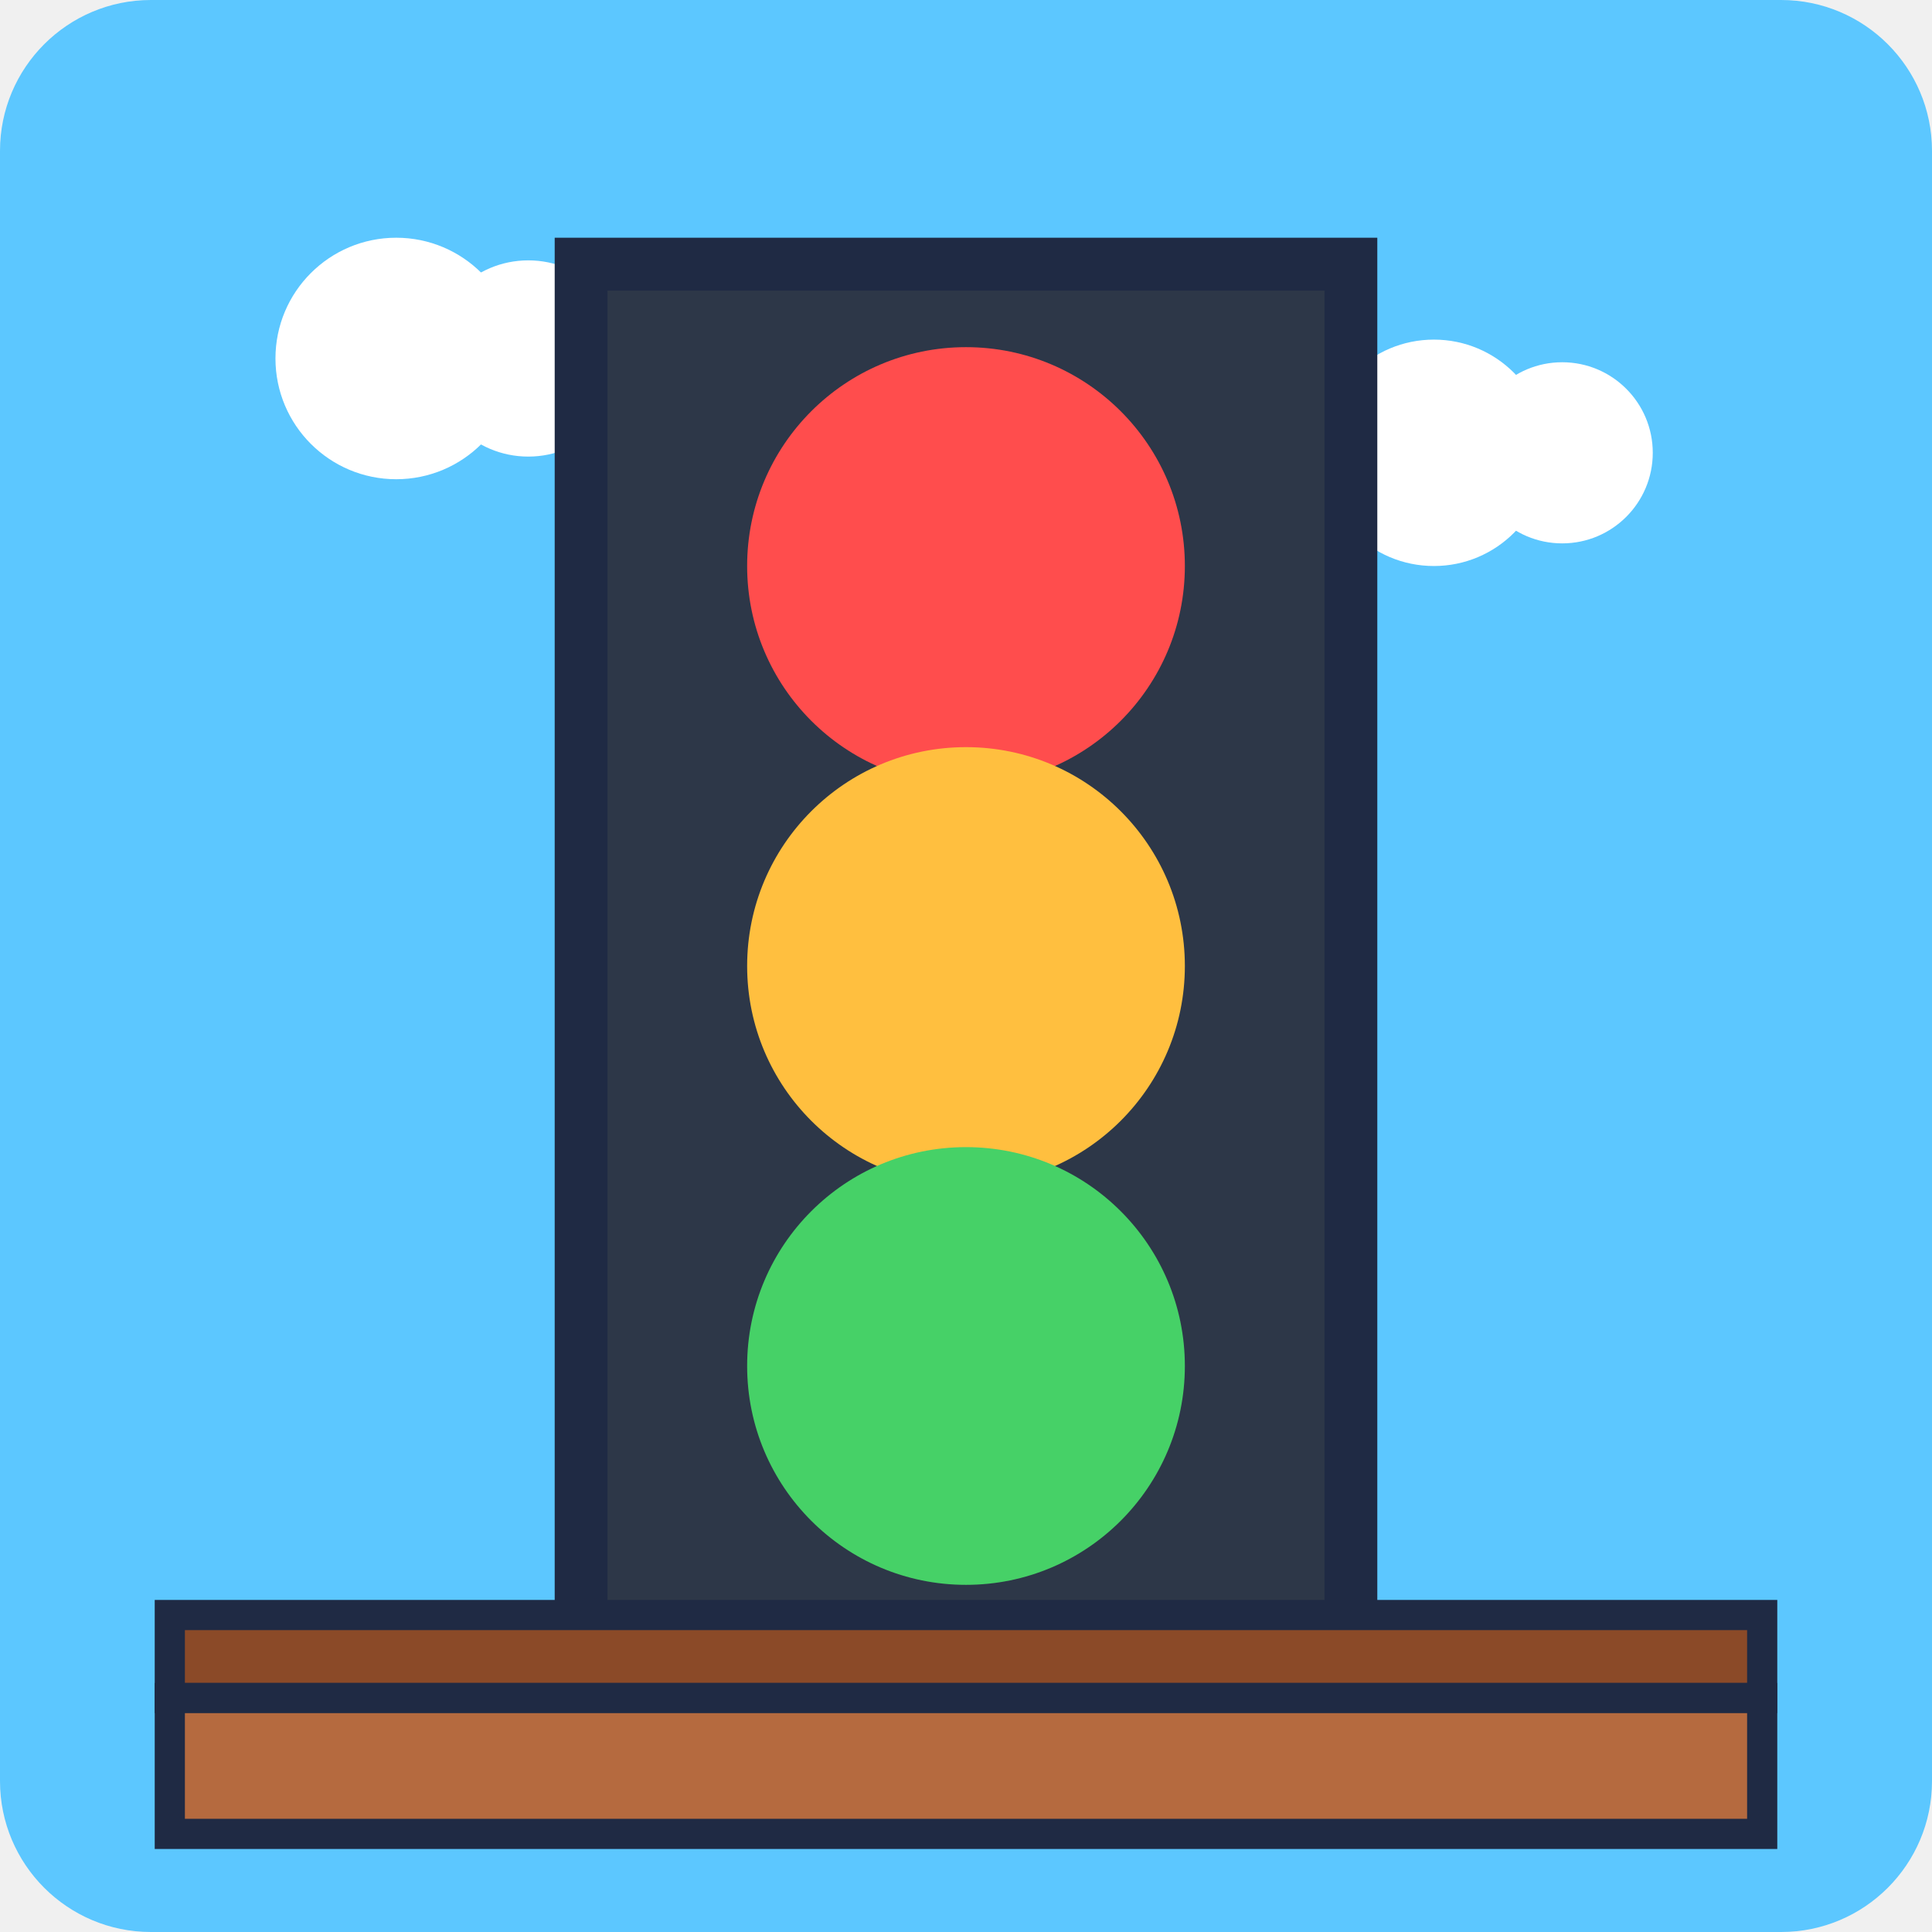
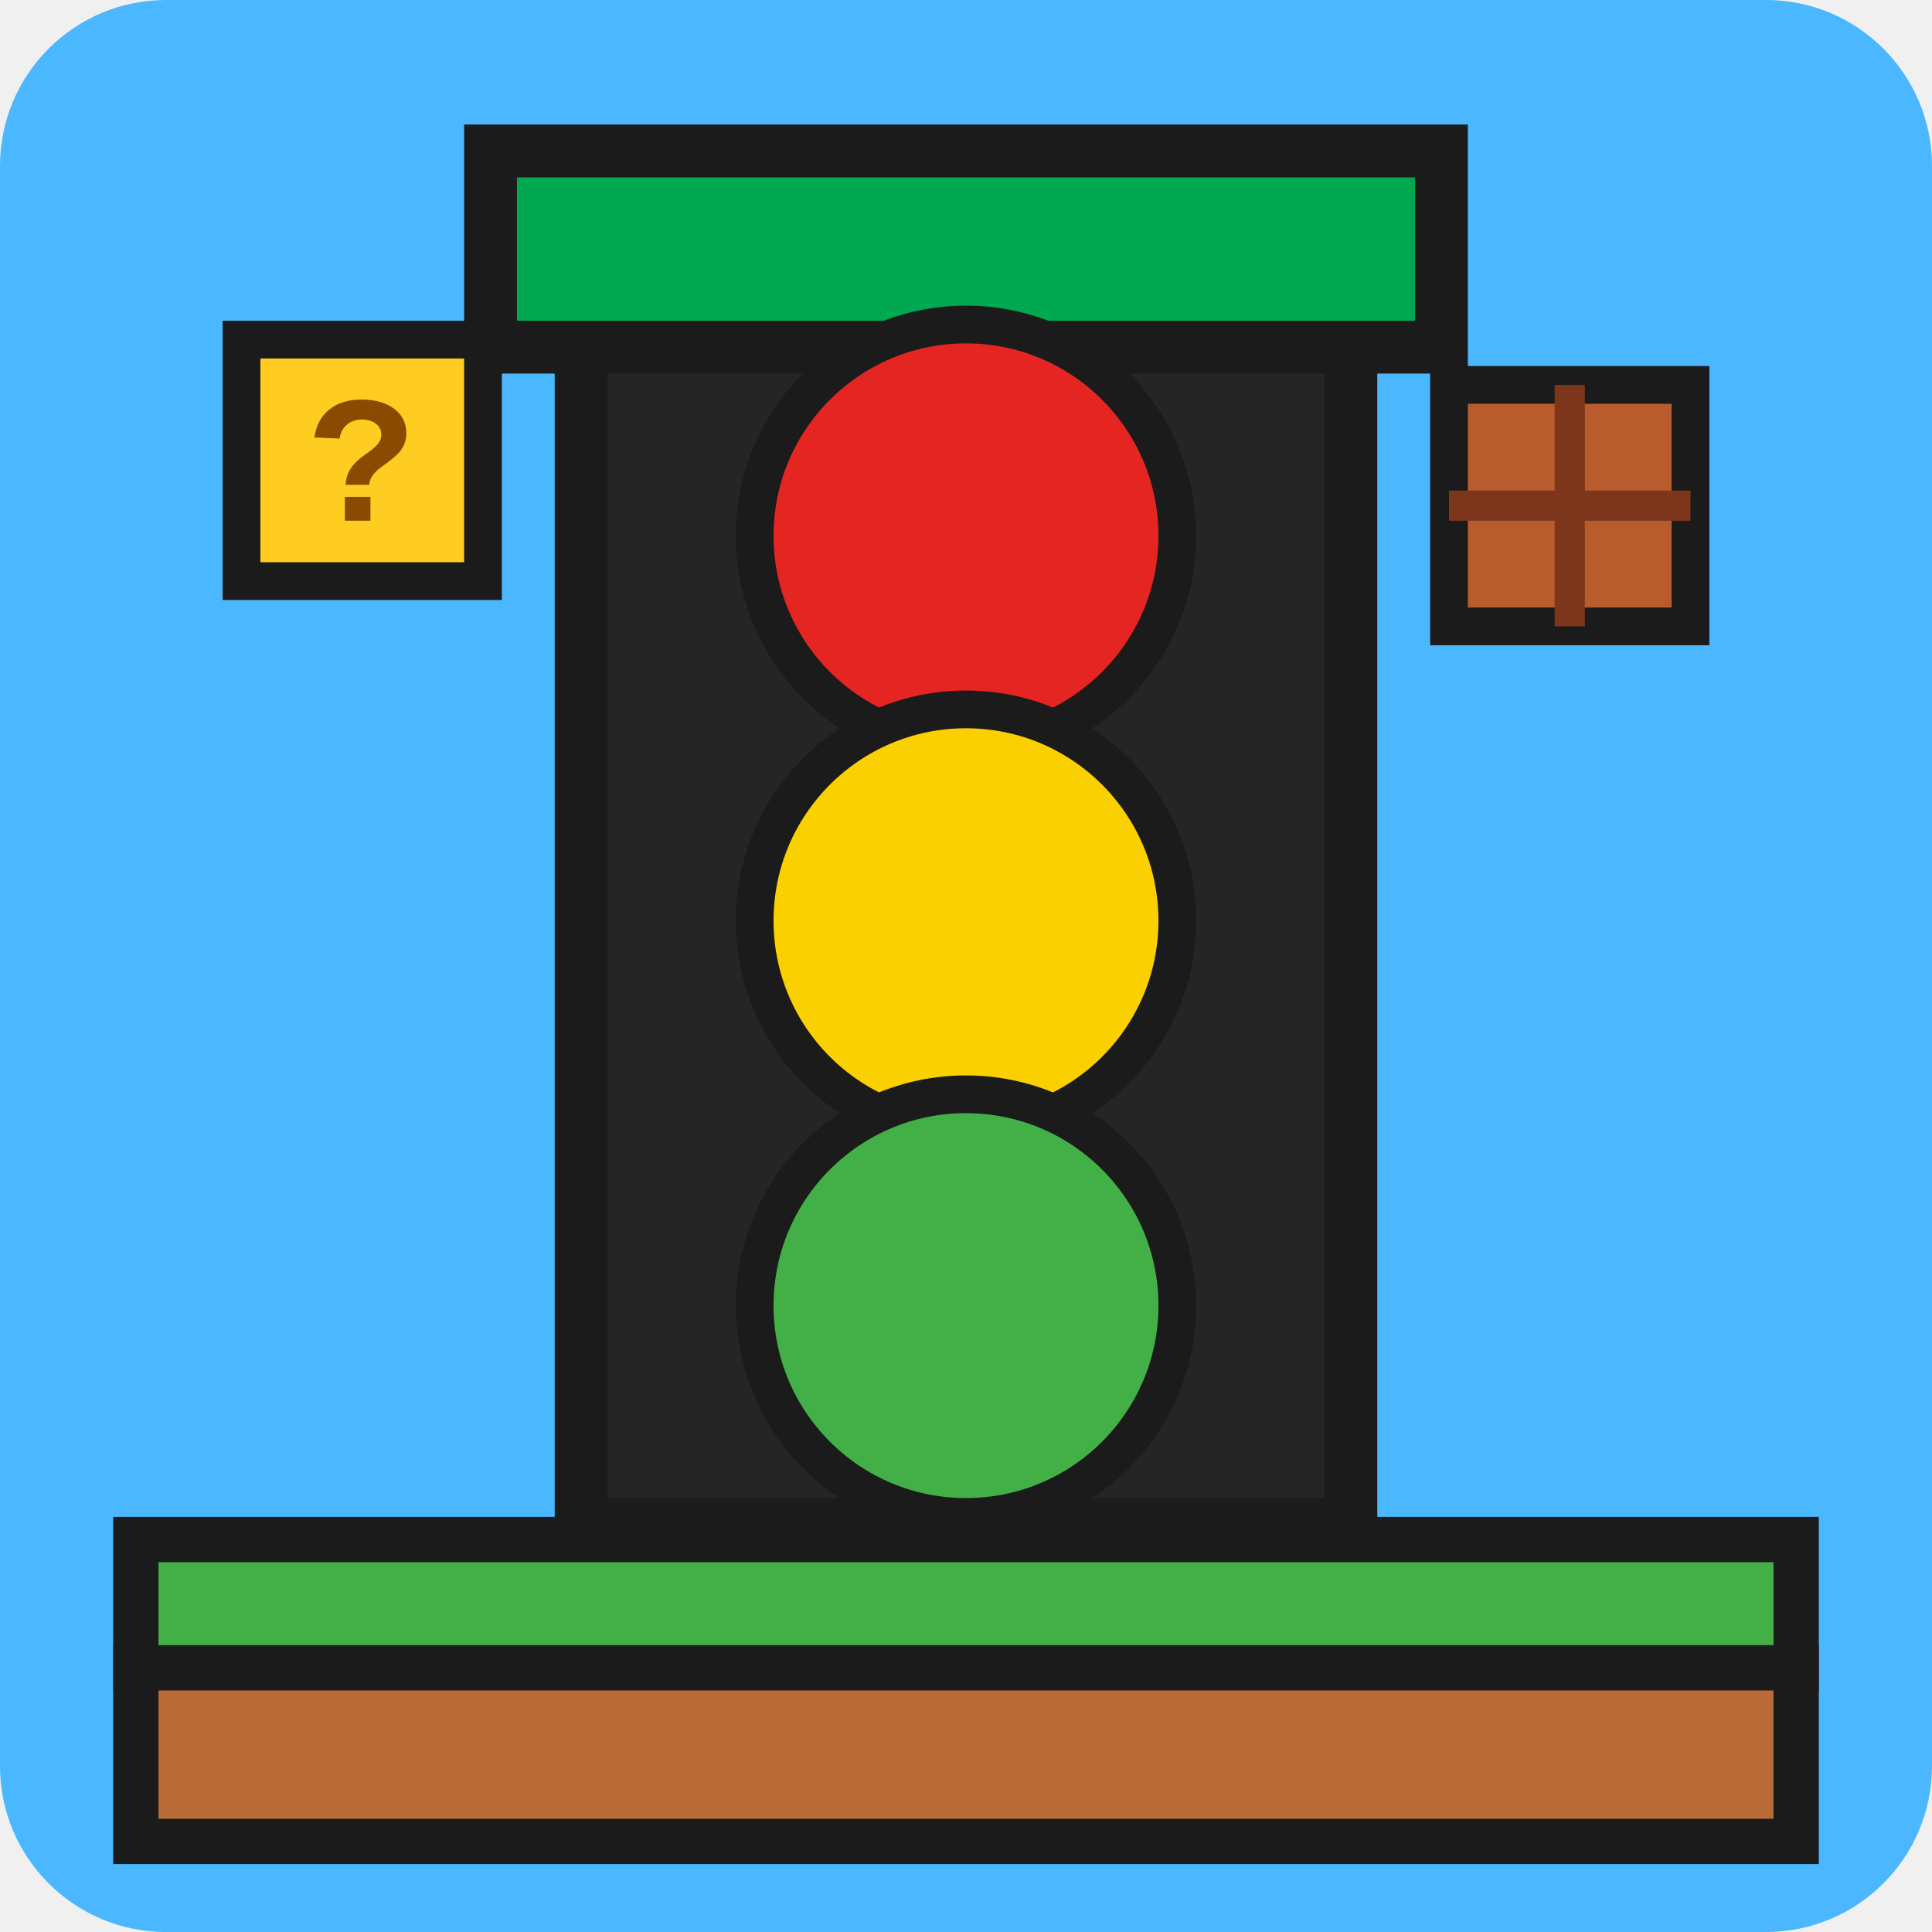
<svg xmlns="http://www.w3.org/2000/svg" width="512" height="512" viewBox="0 0 512 512">
-   <rect width="512" height="512" rx="40" fill="#5cc7ff" />
-   <circle cx="105" cy="95" r="32" fill="white" />
-   <circle cx="140" cy="95" r="26" fill="white" />
-   <circle cx="380" cy="120" r="30" fill="white" />
-   <circle cx="414" cy="120" r="24" fill="white" />
-   <rect x="154" y="70" width="204" height="364" fill="#2d3748" stroke="#1f2a44" stroke-width="14" />
-   <circle cx="256" cy="150" r="58" fill="#ff4d4d" />
-   <circle cx="256" cy="256" r="58" fill="#ffbf3f" />
-   <circle cx="256" cy="362" r="58" fill="#46d167" />
-   <rect x="45" y="428" width="422" height="22" fill="#8b4a28" stroke="#1f2a44" stroke-width="8" />
-   <rect x="45" y="450" width="422" height="36" fill="#b56a3f" stroke="#1f2a44" stroke-width="8" />
+   <rect width="512" height="512" rx="44" fill="#4ab7ff" />
+   <rect x="36" y="408" width="440" height="34" fill="#43b047" stroke="#1b1b1b" stroke-width="12" />
+   <rect x="36" y="442" width="440" height="46" fill="#b96b38" stroke="#1b1b1b" stroke-width="12" />
+   <rect x="154" y="64" width="204" height="340" fill="#252525" stroke="#1b1b1b" stroke-width="14" />
+   <rect x="130" y="40" width="252" height="52" fill="#00a84f" stroke="#1b1b1b" stroke-width="14" />
+   <circle cx="256" cy="142" r="56" fill="#e52521" stroke="#1b1b1b" stroke-width="10" />
+   <circle cx="256" cy="244" r="56" fill="#fbd000" stroke="#1b1b1b" stroke-width="10" />
+   <circle cx="256" cy="346" r="56" fill="#43b047" stroke="#1b1b1b" stroke-width="10" />
+   <rect x="64" y="90" width="64" height="64" fill="#ffcc21" stroke="#1b1b1b" stroke-width="10" />
+   <text x="96" y="138" text-anchor="middle" font-family="Courier New" font-size="48" font-weight="bold" fill="#8a4a00">?</text>
+   <rect x="384" y="102" width="64" height="64" fill="#b85c2d" stroke="#1b1b1b" stroke-width="10" />
+   <line x1="384" y1="134" x2="448" y2="134" stroke="#7d351b" stroke-width="8" />
+   <line x1="416" y1="102" x2="416" y2="166" stroke="#7d351b" stroke-width="8" />
</svg>
